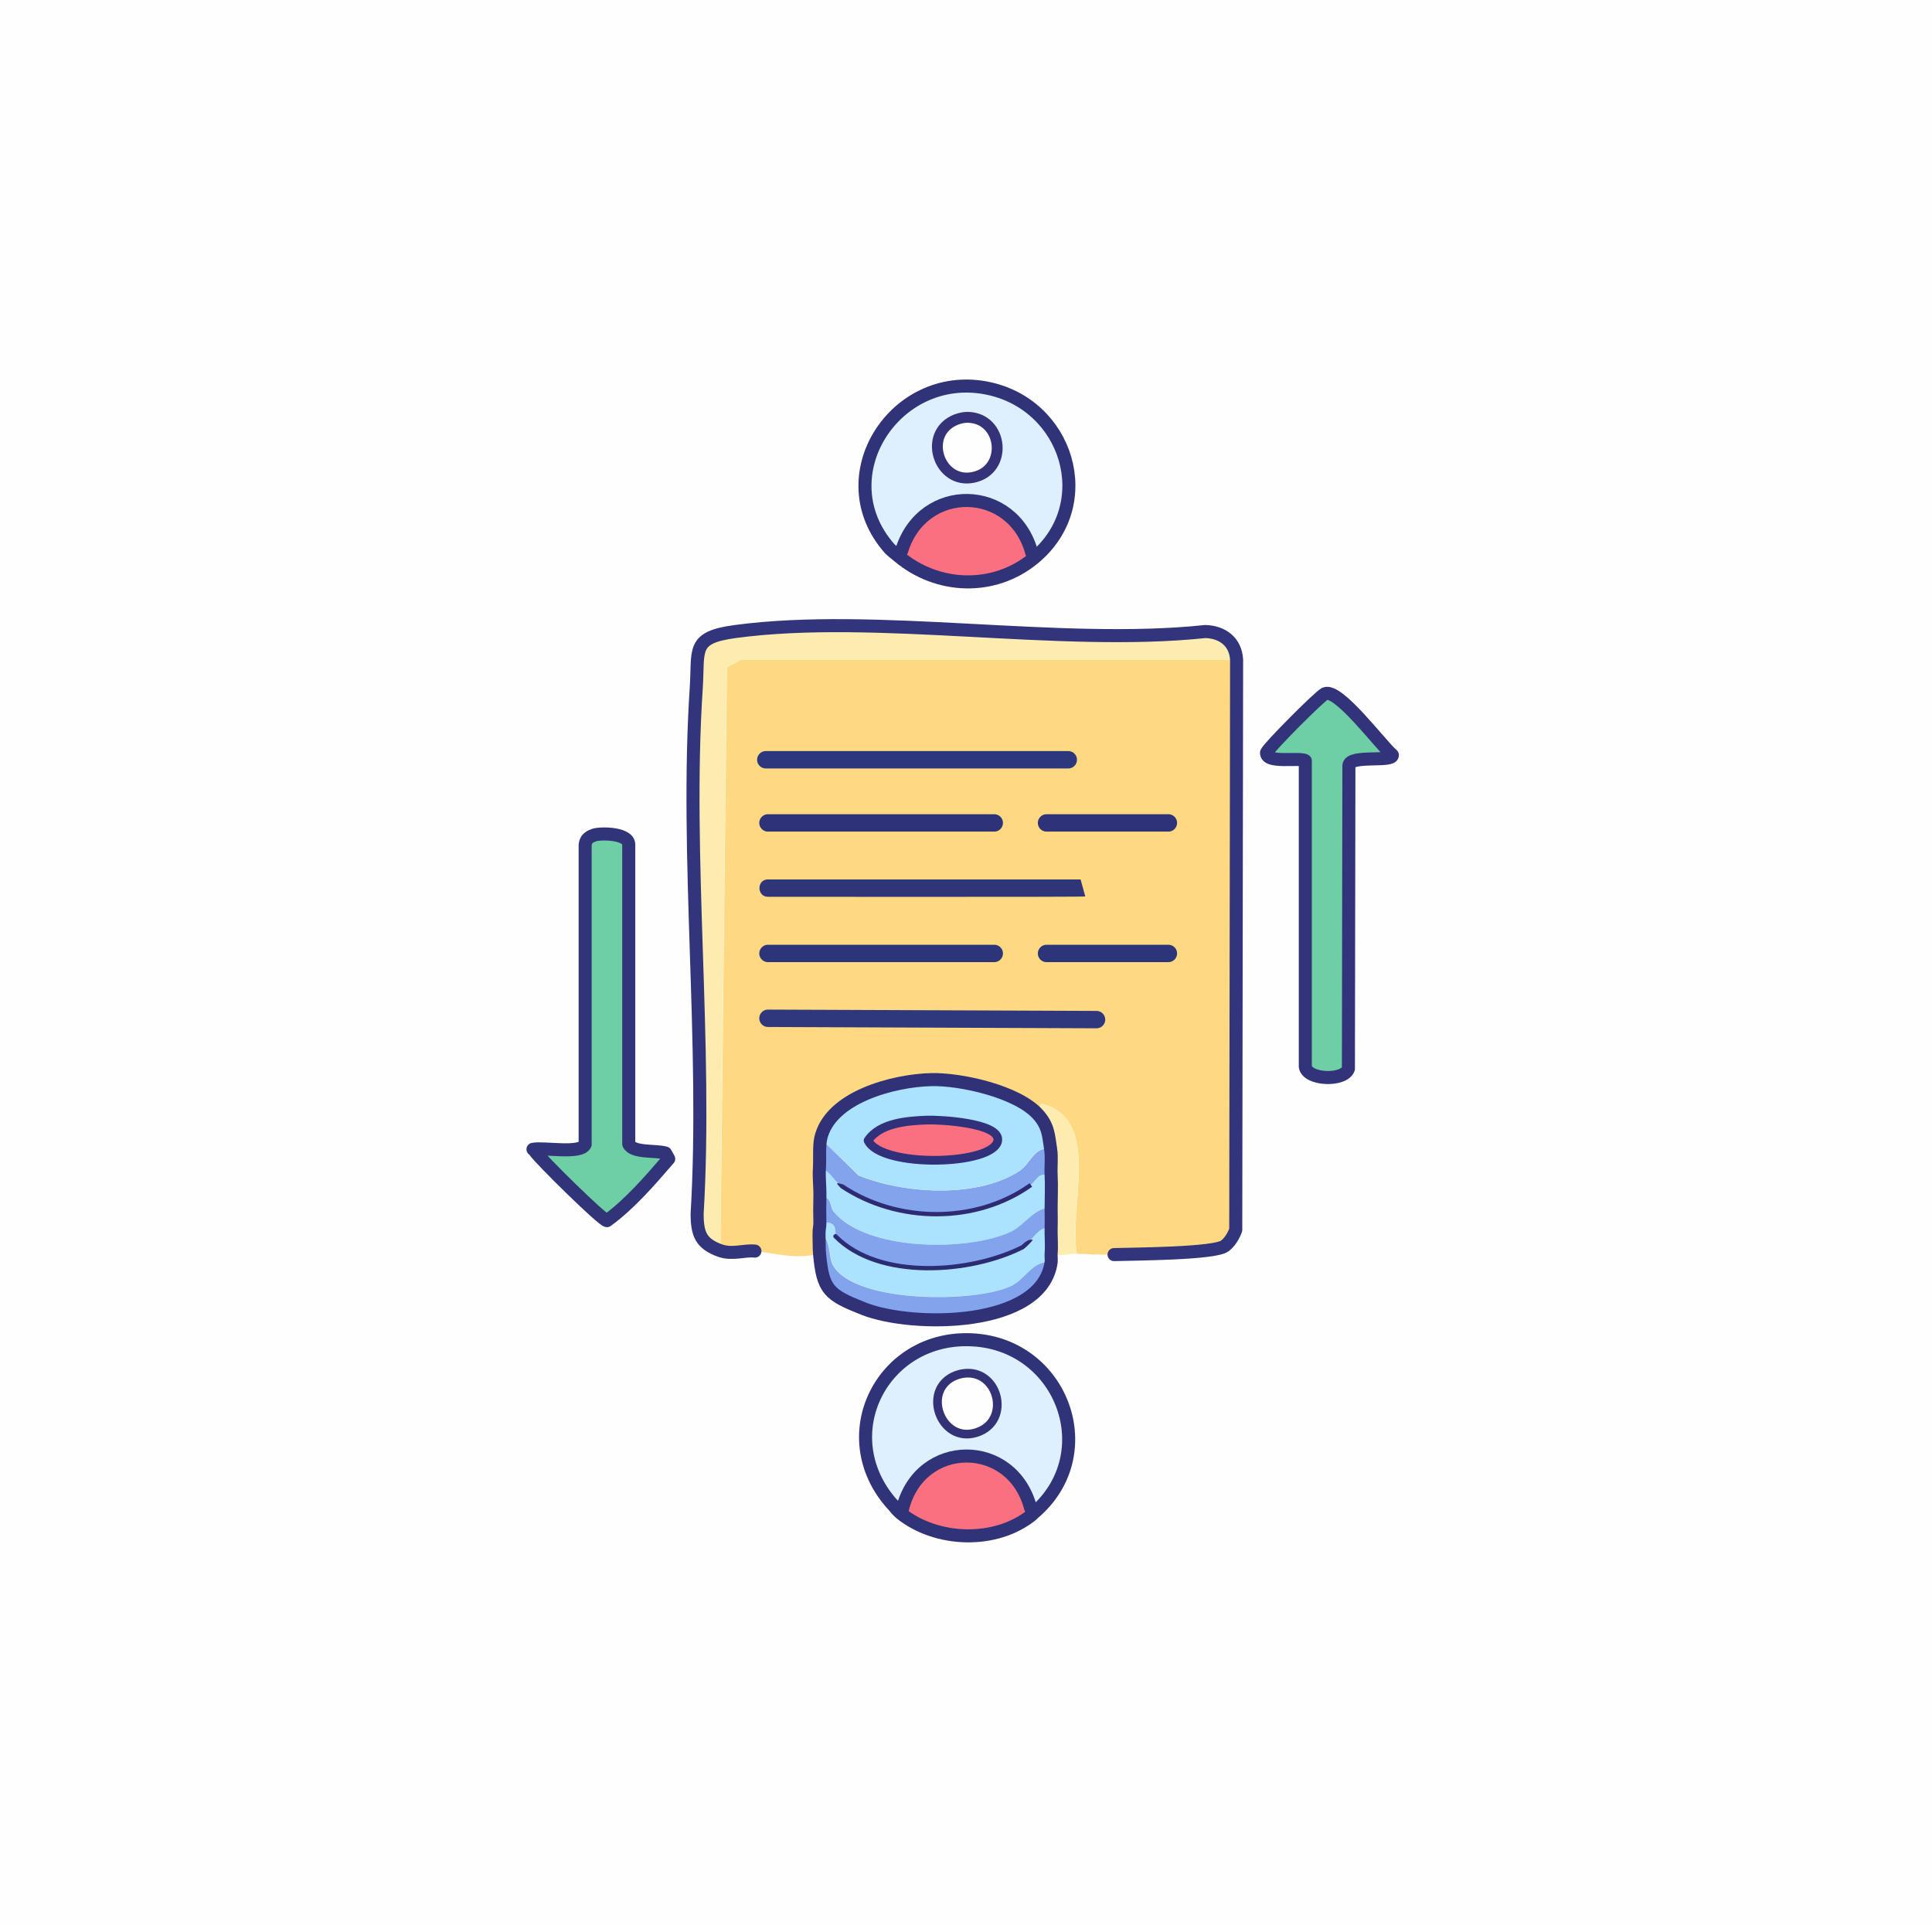
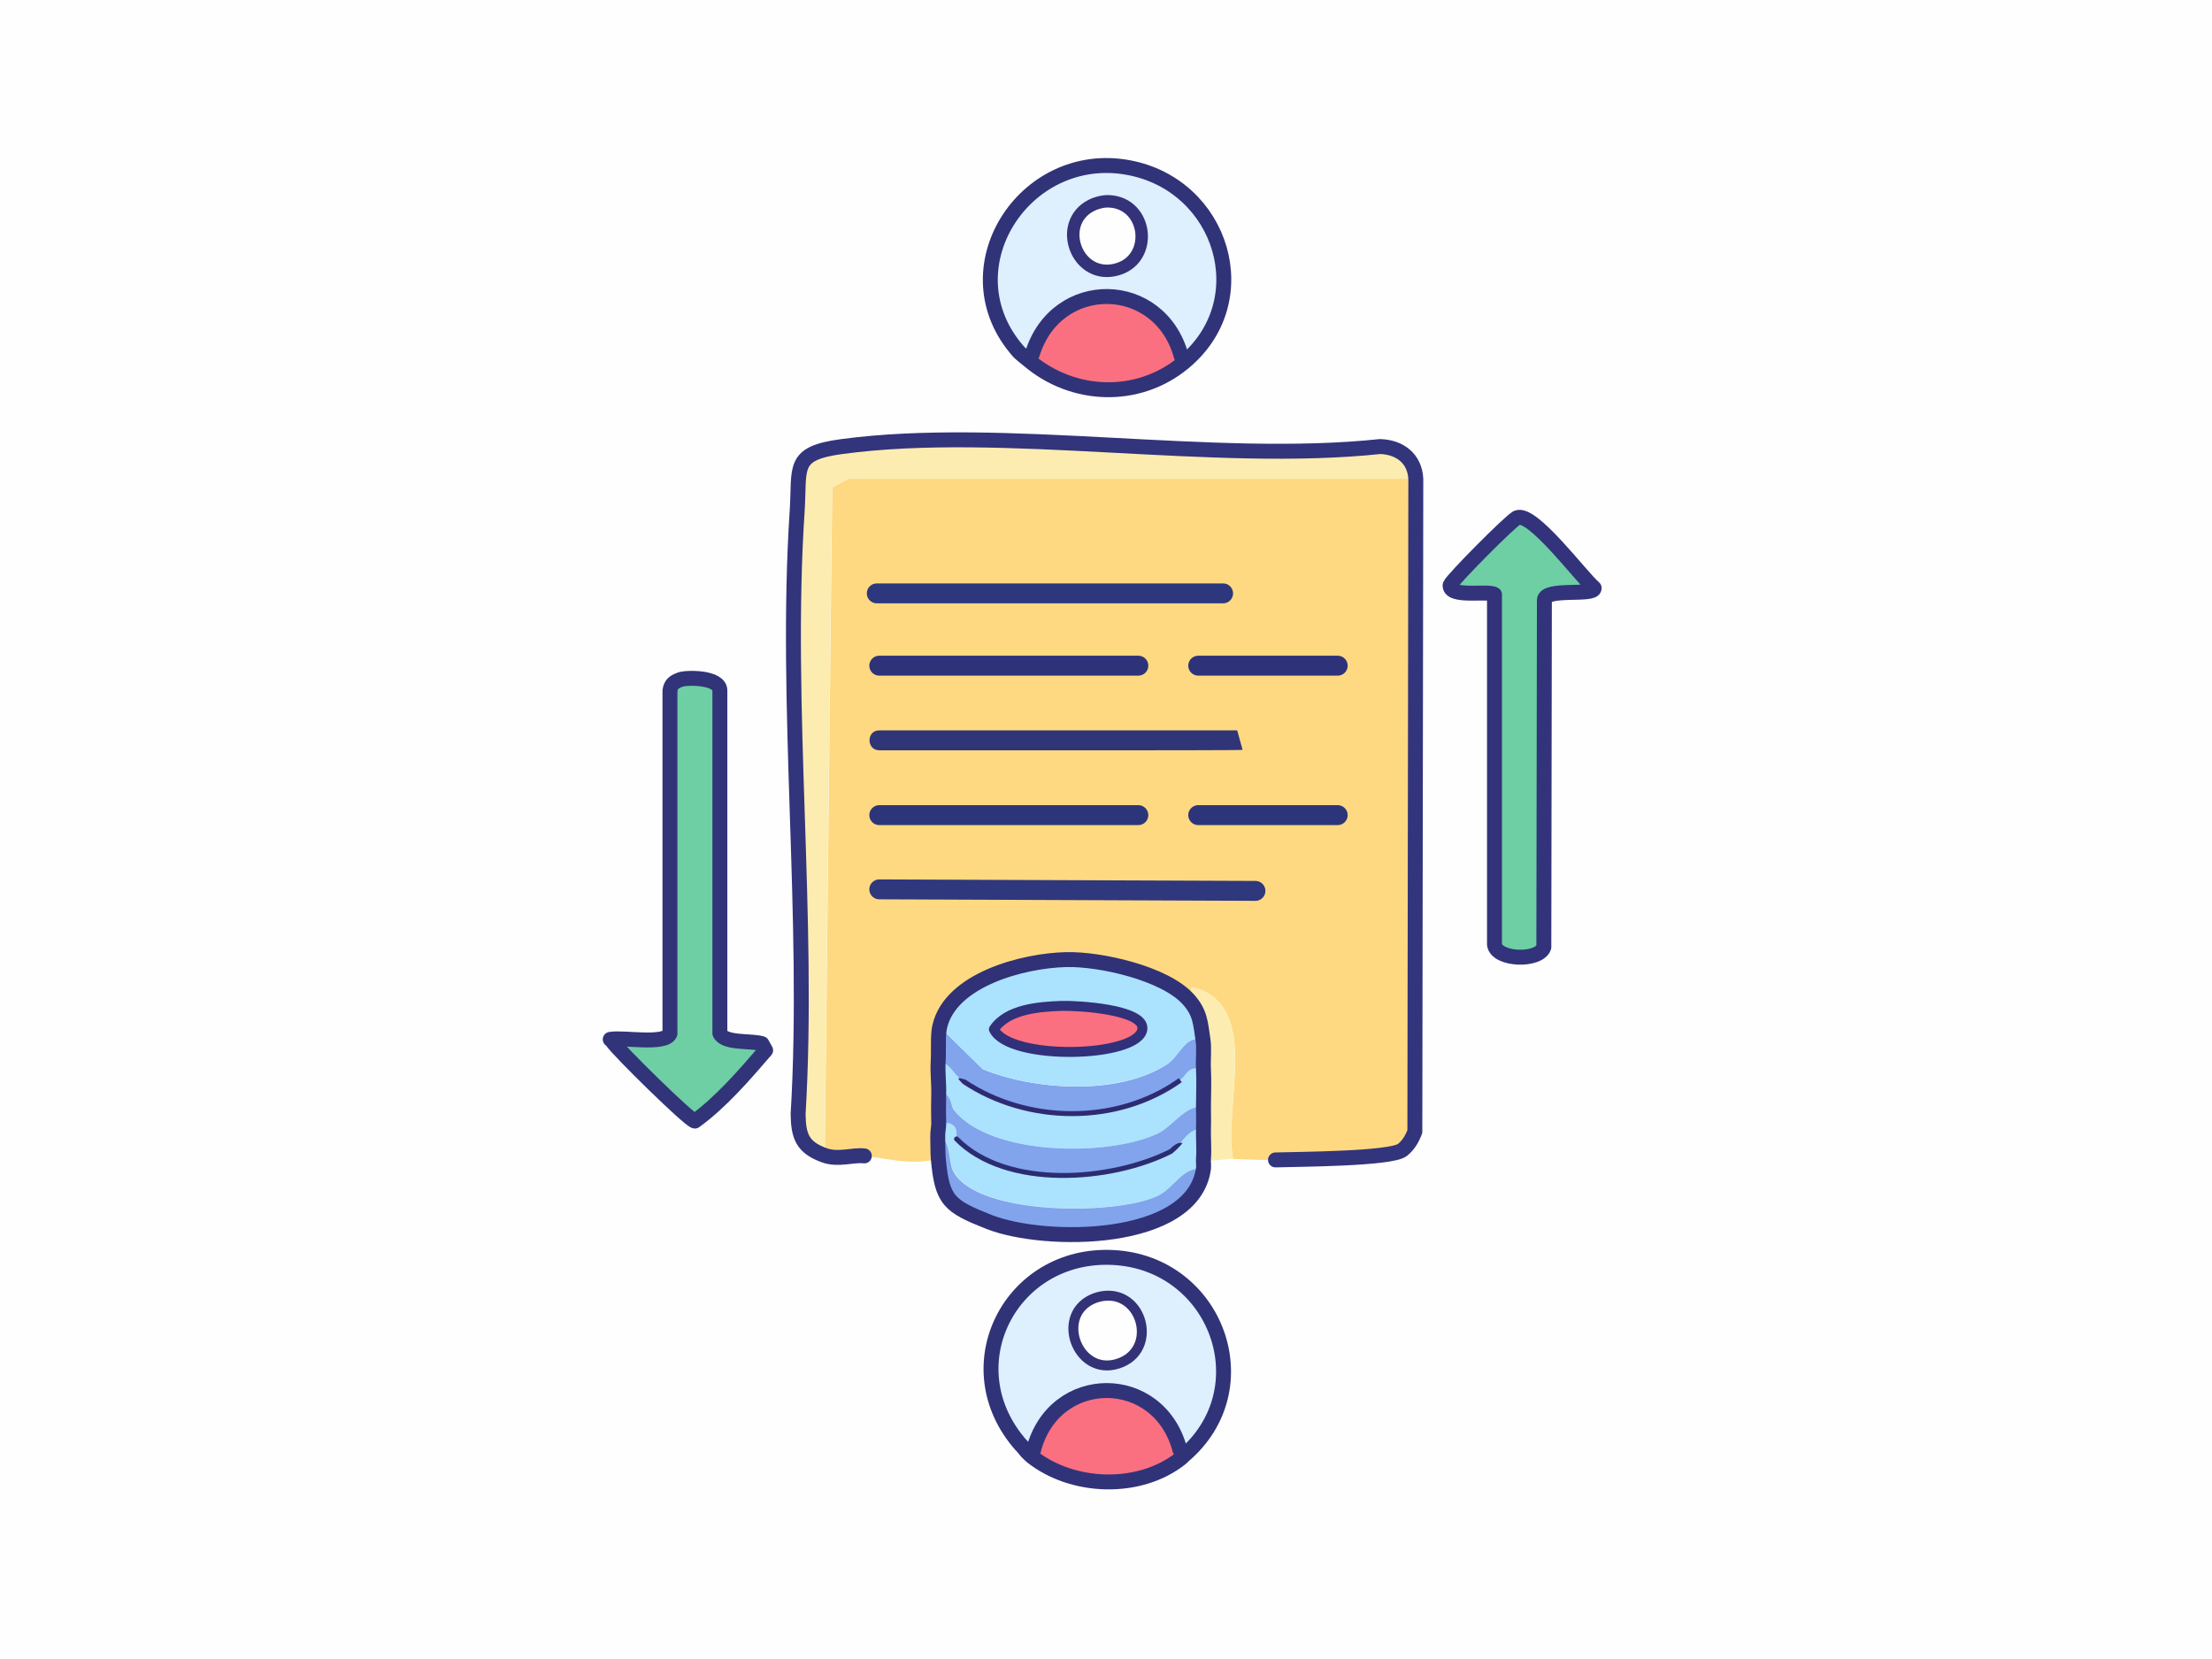
- <svg xmlns="http://www.w3.org/2000/svg" id="Layer_1" version="1.1" viewBox="0 0 160 160">
+ <svg xmlns="http://www.w3.org/2000/svg" id="Layer_1" version="1.1" viewBox="0 0 160 120">
  <defs>
    <style>
      .st0 {
        stroke: #32337a;
      }

      .st0, .st1, .st2, .st3, .st4, .st5, .st6, .st7, .st8, .st9, .st10, .st11, .st12, .st13 {
        stroke-linecap: round;
        stroke-linejoin: round;
      }

-       .st0, .st2, .st3, .st6, .st9, .st10 {
+       .st0, .st2, .st3, .st7, .st9, .st10 {
        stroke-width: 1.08px;
      }

-       .st0, .st6 {
+       .st0, .st7 {
        fill: #6ecea4;
      }

      .st1 {
        stroke: #31307a;
      }

      .st1, .st14 {
        fill: #fb7080;
      }

-       .st1, .st7 {
+       .st1, .st6 {
        stroke-width: .72px;
      }

      .st2 {
        stroke: #313378;
      }

      .st2, .st3, .st4, .st5, .st9, .st10, .st11, .st12, .st13 {
        fill: none;
      }

      .st15 {
        fill: #2e2b73;
      }

      .st16 {
        fill: #deeffe;
      }

      .st3 {
        stroke: #303176;
      }

      .st4 {
        stroke: #2e3379;
      }

      .st4, .st5, .st11, .st12, .st13 {
        stroke-width: 1.44px;
      }

      .st5 {
        stroke: #2f377d;
      }

      .st17 {
        fill: #2c2c72;
      }

      .st18 {
        fill: #fed981;
      }

      .st19 {
        fill: #303578;
      }

      .st6 {
-         stroke: #313478;
+         stroke: #333277;
+       }
+ 
+       .st6, .st20, .st8 {
+         fill: #fefefe;
      }

      .st7 {
-         stroke: #333277;
-       }
- 
-       .st7, .st20, .st8 {
-         fill: #fefefe;
+         stroke: #313478;
      }

      .st21 {
        fill: #abe2fd;
      }

      .st22 {
        fill: #fcecb0;
      }

      .st8 {
        stroke: #343278;
        stroke-width: .9px;
      }

      .st9 {
        stroke: #32347c;
      }

      .st10 {
        stroke: #313379;
      }

      .st11 {
        stroke: #2d377d;
      }

      .st12 {
        stroke: #2d3279;
      }

+       .st13 {
+         stroke: #2d357a;
+       }
+ 
      .st23 {
        fill: #81a4ec;
-       }
- 
-       .st13 {
-         stroke: #2d357a;
      }
    </style>
  </defs>
  <g id="Generative_Object">
    <g>
-       <rect class="st20" x="-23.06" y="-.5" width="206.13" height="160" />
+       <rect class="st20" x="-23.06" y="-20.5" width="206.13" height="160" />
      <g>
        <g>
-           <path class="st18" d="M102.41,54.64l-.07,47.21c-.19.51-.47.99-.9,1.33-.83.65-7.56.67-9.18.72-1.06.03-2.02-.04-3.07-.07-.74-3.88,2.13-11.2-2.97-12.43l-.27.9c-1.69-1.89-6.38-2.94-8.83-2.88-3.11.07-8.38,1.45-9.15,4.86-.15.65-.06,1.77-.11,2.52s.06,1.54.04,2.34c-.02.74-.02,1.42,0,2.16,0,.25-.08.58-.07.9,0,.06,0,.12,0,.18.02.47,0,.97.04,1.44-1.95.49-3.53,0-5.33-.21-.85-.1-1.86.32-2.88-.04l.54-48.31,1.17-.63h41.06Z" />
-           <path class="st22" d="M102.41,54.64h-41.06l-1.17.63-.54,48.31c-1.59-.57-1.89-1.37-1.91-2.99.85-14.22-1-29.51-.07-43.6.21-3.18-.44-4.19,3.24-4.68,11.67-1.57,26.87,1.28,38.92,0,1.42.04,2.51.85,2.59,2.34Z" />
+           <path class="st18" d="M102.41,34.64l-.07,47.21c-.19.51-.47.99-.9,1.33-.83.65-7.56.67-9.18.72-1.06.03-2.02-.04-3.07-.07-.74-3.88,2.13-11.2-2.97-12.43l-.27.9c-1.69-1.89-6.38-2.94-8.83-2.88-3.11.07-8.38,1.45-9.15,4.86-.15.65-.06,1.77-.11,2.52s.06,1.54.04,2.34c-.02.74-.02,1.42,0,2.16,0,.25-.08.58-.07.9v.18c.02.47,0,.97.04,1.44-1.95.49-3.53,0-5.33-.21-.85-.1-1.86.32-2.88-.04l.54-48.31,1.17-.63h41.06-.02Z" />
+           <path class="st22" d="M102.41,34.64h-41.06l-1.17.63-.54,48.31c-1.59-.57-1.89-1.37-1.91-2.99.85-14.22-1-29.51-.07-43.6.21-3.18-.44-4.19,3.24-4.68,11.67-1.57,26.87,1.28,38.92,0,1.42.04,2.51.85,2.59,2.34h0Z" />
        </g>
-         <path class="st6" d="M49.19,69.16c.49-.18,2.89-.19,2.88.79v24.79c.33.76,2.26.51,3.04.75l.27.48c-1.52,1.77-3.28,3.8-5.12,5.12-.41-.06-5.51-5.08-5.97-5.76-.04-.06-.1-.11-.15-.15.92-.18,3.97.42,4.32-.41v-24.81c.06-.47.3-.64.72-.79Z" />
-         <path class="st0" d="M109.73,57.45c1.11-.48,4.62,4.26,5.58,5.08.06.62-3.55-.05-3.6.87l-.04,25.11c-.34,1.04-3.41.95-3.57-.18v-25.33c-.42-.31-3.29.28-3.21-.68.16-.41,4.4-4.68,4.83-4.86Z" />
+         <path class="st7" d="M49.19,49.16c.49-.18,2.89-.19,2.88.79v24.79c.33.76,2.26.51,3.04.75l.27.48c-1.52,1.77-3.28,3.8-5.12,5.12-.41-.06-5.51-5.08-5.97-5.76-.04-.06-.1-.11-.15-.15.92-.18,3.97.42,4.32-.41v-24.81c.06-.47.3-.64.72-.79h0Z" />
+         <path class="st0" d="M109.73,37.45c1.11-.48,4.62,4.26,5.58,5.08.06.62-3.55-.05-3.6.87l-.04,25.11c-.34,1.04-3.41.95-3.57-.18v-25.33c-.42-.31-3.29.28-3.21-.68.16-.41,4.4-4.68,4.83-4.86h0Z" />
        <g>
-           <path class="st14" d="M85.59,46.25c-3.3,2.71-7.98,2.52-11.18-.19l.26-.46c1.73-5.64,9.24-5.51,10.78.18l.14.46Z" />
+           <path class="st14" d="M85.59,26.25c-3.3,2.71-7.98,2.52-11.18-.19l.26-.46c1.73-5.64,9.24-5.51,10.78.18l.14.46h0Z" />
          <g>
-             <path class="st16" d="M85.59,46.25l-.14-.46c-1.53-5.7-9.05-5.82-10.78-.18l-.26.46c-.24-.2-.5-.39-.72-.61h0c-5.27-5.93.38-14.73,7.93-13.33,6.81,1.26,9.41,9.67,3.97,14.13Z" />
-             <path class="st8" d="M79.21,34.74c.29-.11.65-.19.96-.18,2.91.08,3.34,4.35.45,4.97s-4.28-3.67-1.42-4.79Z" />
+             <path class="st16" d="M85.59,26.25l-.14-.46c-1.53-5.7-9.05-5.82-10.78-.18l-.26.46c-.24-.2-.5-.39-.72-.61h0c-5.27-5.93.38-14.73,7.93-13.33,6.81,1.26,9.41,9.67,3.97,14.13h0Z" />
+             <path class="st8" d="M79.21,14.74c.29-.11.65-.19.96-.18,2.91.08,3.34,4.35.45,4.97s-4.28-3.67-1.42-4.79h.01Z" />
          </g>
        </g>
        <g>
          <g>
-             <path class="st14" d="M85.46,125.45c-2.99,2.42-7.89,2.26-10.86-.12-.05-.04-.1-.09-.15-.14l.3-.27c1.46-5.77,9.1-5.79,10.6-.03l.26.42c-.05.04-.09.1-.14.14Z" />
+             <path class="st14" d="M85.46,105.45c-2.99,2.42-7.89,2.26-10.86-.12-.05-.04-.1-.09-.15-.14l.3-.27c1.46-5.77,9.1-5.79,10.6-.03l.26.42c-.05.04-.09.1-.14.14h-.01Z" />
            <g>
-               <path class="st16" d="M85.46,125.45c.05-.04.09-.1.14-.14l-.26-.42c-1.5-5.76-9.14-5.74-10.6.03l-.3.27c.05.04.1.09.15.14-.05-.04-.1-.09-.15-.14-.22-.19-.37-.43-.57-.64h0c-5.03-5.68-.79-13.99,6.67-13.59s10.8,9.47,5.06,14.35c-.05.04-.09.1-.14.14Z" />
-               <path class="st7" d="M79.24,113.88c.13-.05.27-.08.4-.11,3.02-.58,4.21,3.92,1.22,4.87s-4.63-3.67-1.63-4.76Z" />
+               <path class="st16" d="M85.46,105.45c.05-.04.09-.1.14-.14l-.26-.42c-1.5-5.76-9.14-5.74-10.6.03l-.3.27c.05.04.1.09.15.14-.05-.04-.1-.09-.15-.14-.22-.19-.37-.43-.57-.64h0c-5.03-5.68-.79-13.99,6.67-13.59s10.8,9.47,5.06,14.35c-.05.04-.09.1-.14.14Z" />
+               <path class="st6" d="M79.24,93.88c.13-.05.27-.08.4-.11,3.02-.58,4.21,3.92,1.22,4.87s-4.63-3.67-1.63-4.76h0Z" />
            </g>
          </g>
          <g>
-             <path class="st21" d="M87.03,101.66c-.02.71.06,1.45,0,2.16-.02.24.03.49,0,.72-1.49-.21-2.04,1.39-3.33,1.98-3,1.37-12.82,1.41-14.68-1.71-.45-.76-.15-2.52-1.19-2.61,0,.06,0,.12,0,.18,0-.06,0-.12,0-.18-.01-.32.08-.65.07-.9,1.67-.38,1.22.99,1.3,1.08,2.98,3.57,11.83,3.06,15.5.9.89-.53,1.2-1.72,2.34-1.62Z" />
-             <path class="st23" d="M87.03,104.55c-.76,5.44-11.47,5.44-15.5,3.86-2.91-1.14-3.41-1.54-3.68-4.58-.04-.47-.02-.97-.04-1.44,0-.06,0-.12,0-.18,1.04.09.74,1.86,1.19,2.61,1.86,3.12,11.68,3.08,14.68,1.71,1.3-.59,1.84-2.19,3.33-1.98Z" />
-             <path class="st22" d="M89.19,103.82c-.51-.02-1.5.27-2.16,0,.06-.71-.02-1.45,0-2.16.02-.54,0-1.08,0-1.62,0-.89.05-1.81,0-2.7-.04-.71.07-1.45-.04-2.16-.18-1.16-.18-1.91-1.05-2.88l.27-.9c5.1,1.23,2.23,8.55,2.97,12.43Z" />
-             <path class="st21" d="M87.03,97.34c.05.89,0,1.81,0,2.7-1.34-.08-2.14,1.43-3.33,1.98-3.58,1.65-12.02,1.6-14.68-1.71-.27-.34-.13-1.37-1.12-1.17.02-.8-.09-1.59-.04-2.34,1,.13.93.8,1.87,1.44,4.45,3.03,11.07,3.13,15.5,0,.73-.51.62-1.17,1.8-.9Z" />
-             <path class="st23" d="M86.99,95.18c.11.71,0,1.45.04,2.16-1.18-.27-1.08.39-1.8.9-4.43,3.13-11.05,3.03-15.5,0-.94-.64-.88-1.31-1.87-1.44.05-.75-.04-1.87.11-2.52l3.12,3.06c3.77,1.54,9.83,1.92,13.33-.36.91-.59,1.29-2.13,2.58-1.8Z" />
-             <path class="st23" d="M87.03,100.04c0,.54.02,1.08,0,1.62-1.14-.1-1.45,1.1-2.34,1.62-3.67,2.16-12.52,2.67-15.5-.9-.07-.09.37-1.46-1.3-1.08-.02-.74-.02-1.42,0-2.16.99-.2.84.83,1.12,1.17,2.66,3.31,11.1,3.36,14.68,1.71,1.19-.55,1.99-2.06,3.33-1.98Z" />
+             <path class="st21" d="M87.03,81.66c-.02.71.06,1.45,0,2.16-.02.24.03.49,0,.72-1.49-.21-2.04,1.39-3.33,1.98-3,1.37-12.82,1.41-14.68-1.71-.45-.76-.15-2.52-1.19-2.61v.18-.18c-.01-.32.08-.65.07-.9,1.67-.38,1.22.99,1.3,1.08,2.98,3.57,11.83,3.06,15.5.9.89-.53,1.2-1.72,2.34-1.62h0Z" />
+             <path class="st23" d="M87.03,84.55c-.76,5.44-11.47,5.44-15.5,3.86-2.91-1.14-3.41-1.54-3.68-4.58-.04-.47-.02-.97-.04-1.44v-.18c1.04.09.74,1.86,1.19,2.61,1.86,3.12,11.68,3.08,14.68,1.71,1.3-.59,1.84-2.19,3.33-1.98h.02Z" />
+             <path class="st22" d="M89.19,83.82c-.51-.02-1.5.27-2.16,0,.06-.71-.02-1.45,0-2.16.02-.54,0-1.08,0-1.62,0-.89.05-1.81,0-2.7-.04-.71.07-1.45-.04-2.16-.18-1.16-.18-1.91-1.05-2.88l.27-.9c5.1,1.23,2.23,8.55,2.97,12.43h.01Z" />
+             <path class="st21" d="M87.03,77.34c.05.89,0,1.81,0,2.7-1.34-.08-2.14,1.43-3.33,1.98-3.58,1.65-12.02,1.6-14.68-1.71-.27-.34-.13-1.37-1.12-1.17.02-.8-.09-1.59-.04-2.34,1,.13.93.8,1.87,1.44,4.45,3.03,11.07,3.13,15.5,0,.73-.51.62-1.17,1.8-.9Z" />
+             <path class="st23" d="M86.99,75.18c.11.71,0,1.45.04,2.16-1.18-.27-1.08.39-1.8.9-4.43,3.13-11.05,3.03-15.5,0-.94-.64-.88-1.31-1.87-1.44.05-.75-.04-1.87.11-2.52l3.12,3.06c3.77,1.54,9.83,1.92,13.33-.36.91-.59,1.29-2.13,2.58-1.8h-.01Z" />
+             <path class="st23" d="M87.03,80.04c0,.54.02,1.08,0,1.62-1.14-.1-1.45,1.1-2.34,1.62-3.67,2.16-12.52,2.67-15.5-.9-.07-.09.37-1.46-1.3-1.08-.02-.74-.02-1.42,0-2.16.99-.2.84.83,1.12,1.17,2.66,3.31,11.1,3.36,14.68,1.71,1.19-.55,1.99-2.06,3.33-1.98h0Z" />
            <g>
-               <path class="st21" d="M85.95,92.29c.87.97.87,1.72,1.05,2.88-1.29-.33-1.67,1.21-2.58,1.8-3.51,2.28-9.57,1.9-13.33.36l-3.12-3.06c.77-3.41,6.04-4.8,9.15-4.86,2.45-.05,7.14.99,8.83,2.88Z" />
-               <path class="st1" d="M76.76,92.76c1.02-.04,6.07.22,5.87,1.69-.28,2.08-9.68,2.29-10.74,0,.97-1.46,3.26-1.63,4.86-1.69Z" />
+               <path class="st21" d="M85.95,72.29c.87.97.87,1.72,1.05,2.88-1.29-.33-1.67,1.21-2.58,1.8-3.51,2.28-9.57,1.9-13.33.36l-3.12-3.06c.77-3.41,6.04-4.8,9.15-4.86,2.45-.05,7.14.99,8.83,2.88Z" />
+               <path class="st1" d="M76.76,72.76c1.02-.04,6.07.22,5.87,1.69-.28,2.08-9.68,2.29-10.74,0,.97-1.46,3.26-1.63,4.86-1.69h0Z" />
            </g>
          </g>
        </g>
      </g>
    </g>
    <g>
-       <path class="st9" d="M62.52,103.61c-.85-.1-1.86.32-2.88-.04-1.59-.57-1.89-1.37-1.91-2.99.85-14.22-1-29.51-.07-43.6.21-3.18-.44-4.19,3.24-4.68,11.67-1.57,26.87,1.28,38.92,0,1.42.04,2.51.85,2.59,2.34l-.07,47.21c-.19.51-.47.99-.9,1.33-.83.65-7.56.67-9.18.72" />
-       <line class="st13" x1="86.67" y1="78.96" x2="96.76" y2="78.96" />
-       <line class="st4" x1="86.67" y1="68.15" x2="96.76" y2="68.15" />
-       <path class="st19" d="M63.6,72.83h23.96c.52,0,1.52,0,1.93,0,.07.24.36,1.31.39,1.41-.22.06-25.23.02-26.28.03-.93,0-.95-1.44,0-1.44h0Z" />
-       <line class="st11" x1="63.42" y1="62.92" x2="88.47" y2="62.92" />
-       <line class="st12" x1="63.6" y1="68.15" x2="82.34" y2="68.15" />
-       <path class="st10" d="M74.75,124.92c1.46-5.77,9.1-5.79,10.6-.03" />
-       <path class="st10" d="M73.87,124.55c-5.03-5.68-.79-13.99,6.67-13.59s10.8,9.47,5.06,14.35c-.05.04-.09.1-.14.14-2.99,2.42-7.89,2.26-10.86-.12-.05-.04-.1-.09-.15-.14-.22-.19-.37-.43-.57-.64h0Z" />
-       <path class="st2" d="M85.45,45.79c-1.53-5.7-9.05-5.82-10.78-.18" />
-       <path class="st2" d="M73.69,45.45c-5.27-5.93.38-14.73,7.93-13.33,6.81,1.26,9.41,9.67,3.97,14.13-3.3,2.71-7.98,2.52-11.18-.19-.24-.2-.5-.39-.72-.61h0Z" />
-       <path class="st15" d="M69.83,98.09c4.48,3,10.84,3.09,15.29,0l.15-.1.21.29c-4.59,3.28-11.19,3.22-15.85.11-.45-.47-.41-.47.2-.3h0Z" />
-       <path class="st17" d="M69.33,102.27c3.57,3.59,11.04,2.99,15.27.86.25-.23.59-.55.94-.45-.22.27-.48.53-.76.76-4.34,2.21-12.07,2.8-15.73-.94-.15-.18.13-.42.28-.23h0Z" />
-       <path class="st3" d="M77.12,89.41c-3.11.07-8.38,1.45-9.15,4.86-.15.65-.06,1.77-.11,2.52s.06,1.54.04,2.34c-.02.74-.02,1.42,0,2.16,0,.25-.08.58-.07.9,0,.06,0,.12,0,.18.02.47,0,.97.04,1.44.27,3.04.77,3.43,3.68,4.58,4.02,1.58,14.74,1.58,15.5-3.86.03-.23-.02-.49,0-.72.06-.71-.02-1.45,0-2.16.02-.54,0-1.08,0-1.62,0-.89.05-1.81,0-2.7-.04-.71.07-1.45-.04-2.16-.18-1.16-.18-1.91-1.05-2.88-1.69-1.89-6.38-2.94-8.83-2.88Z" />
-       <line class="st5" x1="90.81" y1="84.44" x2="63.6" y2="84.33" />
-       <line class="st13" x1="63.6" y1="78.96" x2="82.34" y2="78.96" />
+       <path class="st9" d="M62.52,83.61c-.85-.1-1.86.32-2.88-.04-1.59-.57-1.89-1.37-1.91-2.99.85-14.22-1-29.51-.07-43.6.21-3.18-.44-4.19,3.24-4.68,11.67-1.57,26.87,1.28,38.92,0,1.42.04,2.51.85,2.59,2.34l-.07,47.21c-.19.51-.47.99-.9,1.33-.83.65-7.56.67-9.18.72" />
+       <line class="st13" x1="86.67" y1="58.96" x2="96.76" y2="58.96" />
+       <line class="st4" x1="86.67" y1="48.15" x2="96.76" y2="48.15" />
+       <path class="st19" d="M63.6,52.83h25.89c.07.24.36,1.31.39,1.41-.22.06-25.23.02-26.28.03-.93,0-.95-1.44,0-1.44h0Z" />
+       <line class="st11" x1="63.42" y1="42.92" x2="88.47" y2="42.92" />
+       <line class="st12" x1="63.6" y1="48.15" x2="82.34" y2="48.15" />
+       <path class="st10" d="M74.75,104.92c1.46-5.77,9.1-5.79,10.6-.03" />
+       <path class="st10" d="M73.87,104.55c-5.03-5.68-.79-13.99,6.67-13.59s10.8,9.47,5.06,14.35c-.05.04-.09.1-.14.14-2.99,2.42-7.89,2.26-10.86-.12-.05-.04-.1-.09-.15-.14-.22-.19-.37-.43-.57-.64h0Z" />
+       <path class="st2" d="M85.45,25.79c-1.53-5.7-9.05-5.82-10.78-.18" />
+       <path class="st2" d="M73.69,25.45c-5.27-5.93.38-14.73,7.93-13.33,6.81,1.26,9.41,9.67,3.97,14.13-3.3,2.71-7.98,2.52-11.18-.19-.24-.2-.5-.39-.72-.61h0Z" />
+       <path class="st15" d="M69.83,78.09c4.48,3,10.84,3.09,15.29,0l.15-.1.21.29c-4.59,3.28-11.19,3.22-15.85.11-.45-.47-.41-.47.2-.3h0Z" />
+       <path class="st17" d="M69.33,82.27c3.57,3.59,11.04,2.99,15.27.86.25-.23.59-.55.94-.45-.22.27-.48.53-.76.76-4.34,2.21-12.07,2.8-15.73-.94-.15-.18.13-.42.28-.23h0Z" />
+       <path class="st3" d="M77.12,69.41c-3.11.07-8.38,1.45-9.15,4.86-.15.65-.06,1.77-.11,2.52s.06,1.54.04,2.34c-.02.74-.02,1.42,0,2.16,0,.25-.08.58-.07.9v.18c.02.47,0,.97.04,1.44.27,3.04.77,3.43,3.68,4.58,4.02,1.58,14.74,1.58,15.5-3.86.03-.23-.02-.49,0-.72.06-.71-.02-1.45,0-2.16.02-.54,0-1.08,0-1.62,0-.89.05-1.81,0-2.7-.04-.71.07-1.45-.04-2.16-.18-1.16-.18-1.91-1.05-2.88-1.69-1.89-6.38-2.94-8.83-2.88h0Z" />
+       <line class="st5" x1="90.81" y1="64.44" x2="63.6" y2="64.33" />
+       <line class="st13" x1="63.6" y1="58.96" x2="82.34" y2="58.96" />
    </g>
  </g>
</svg>
